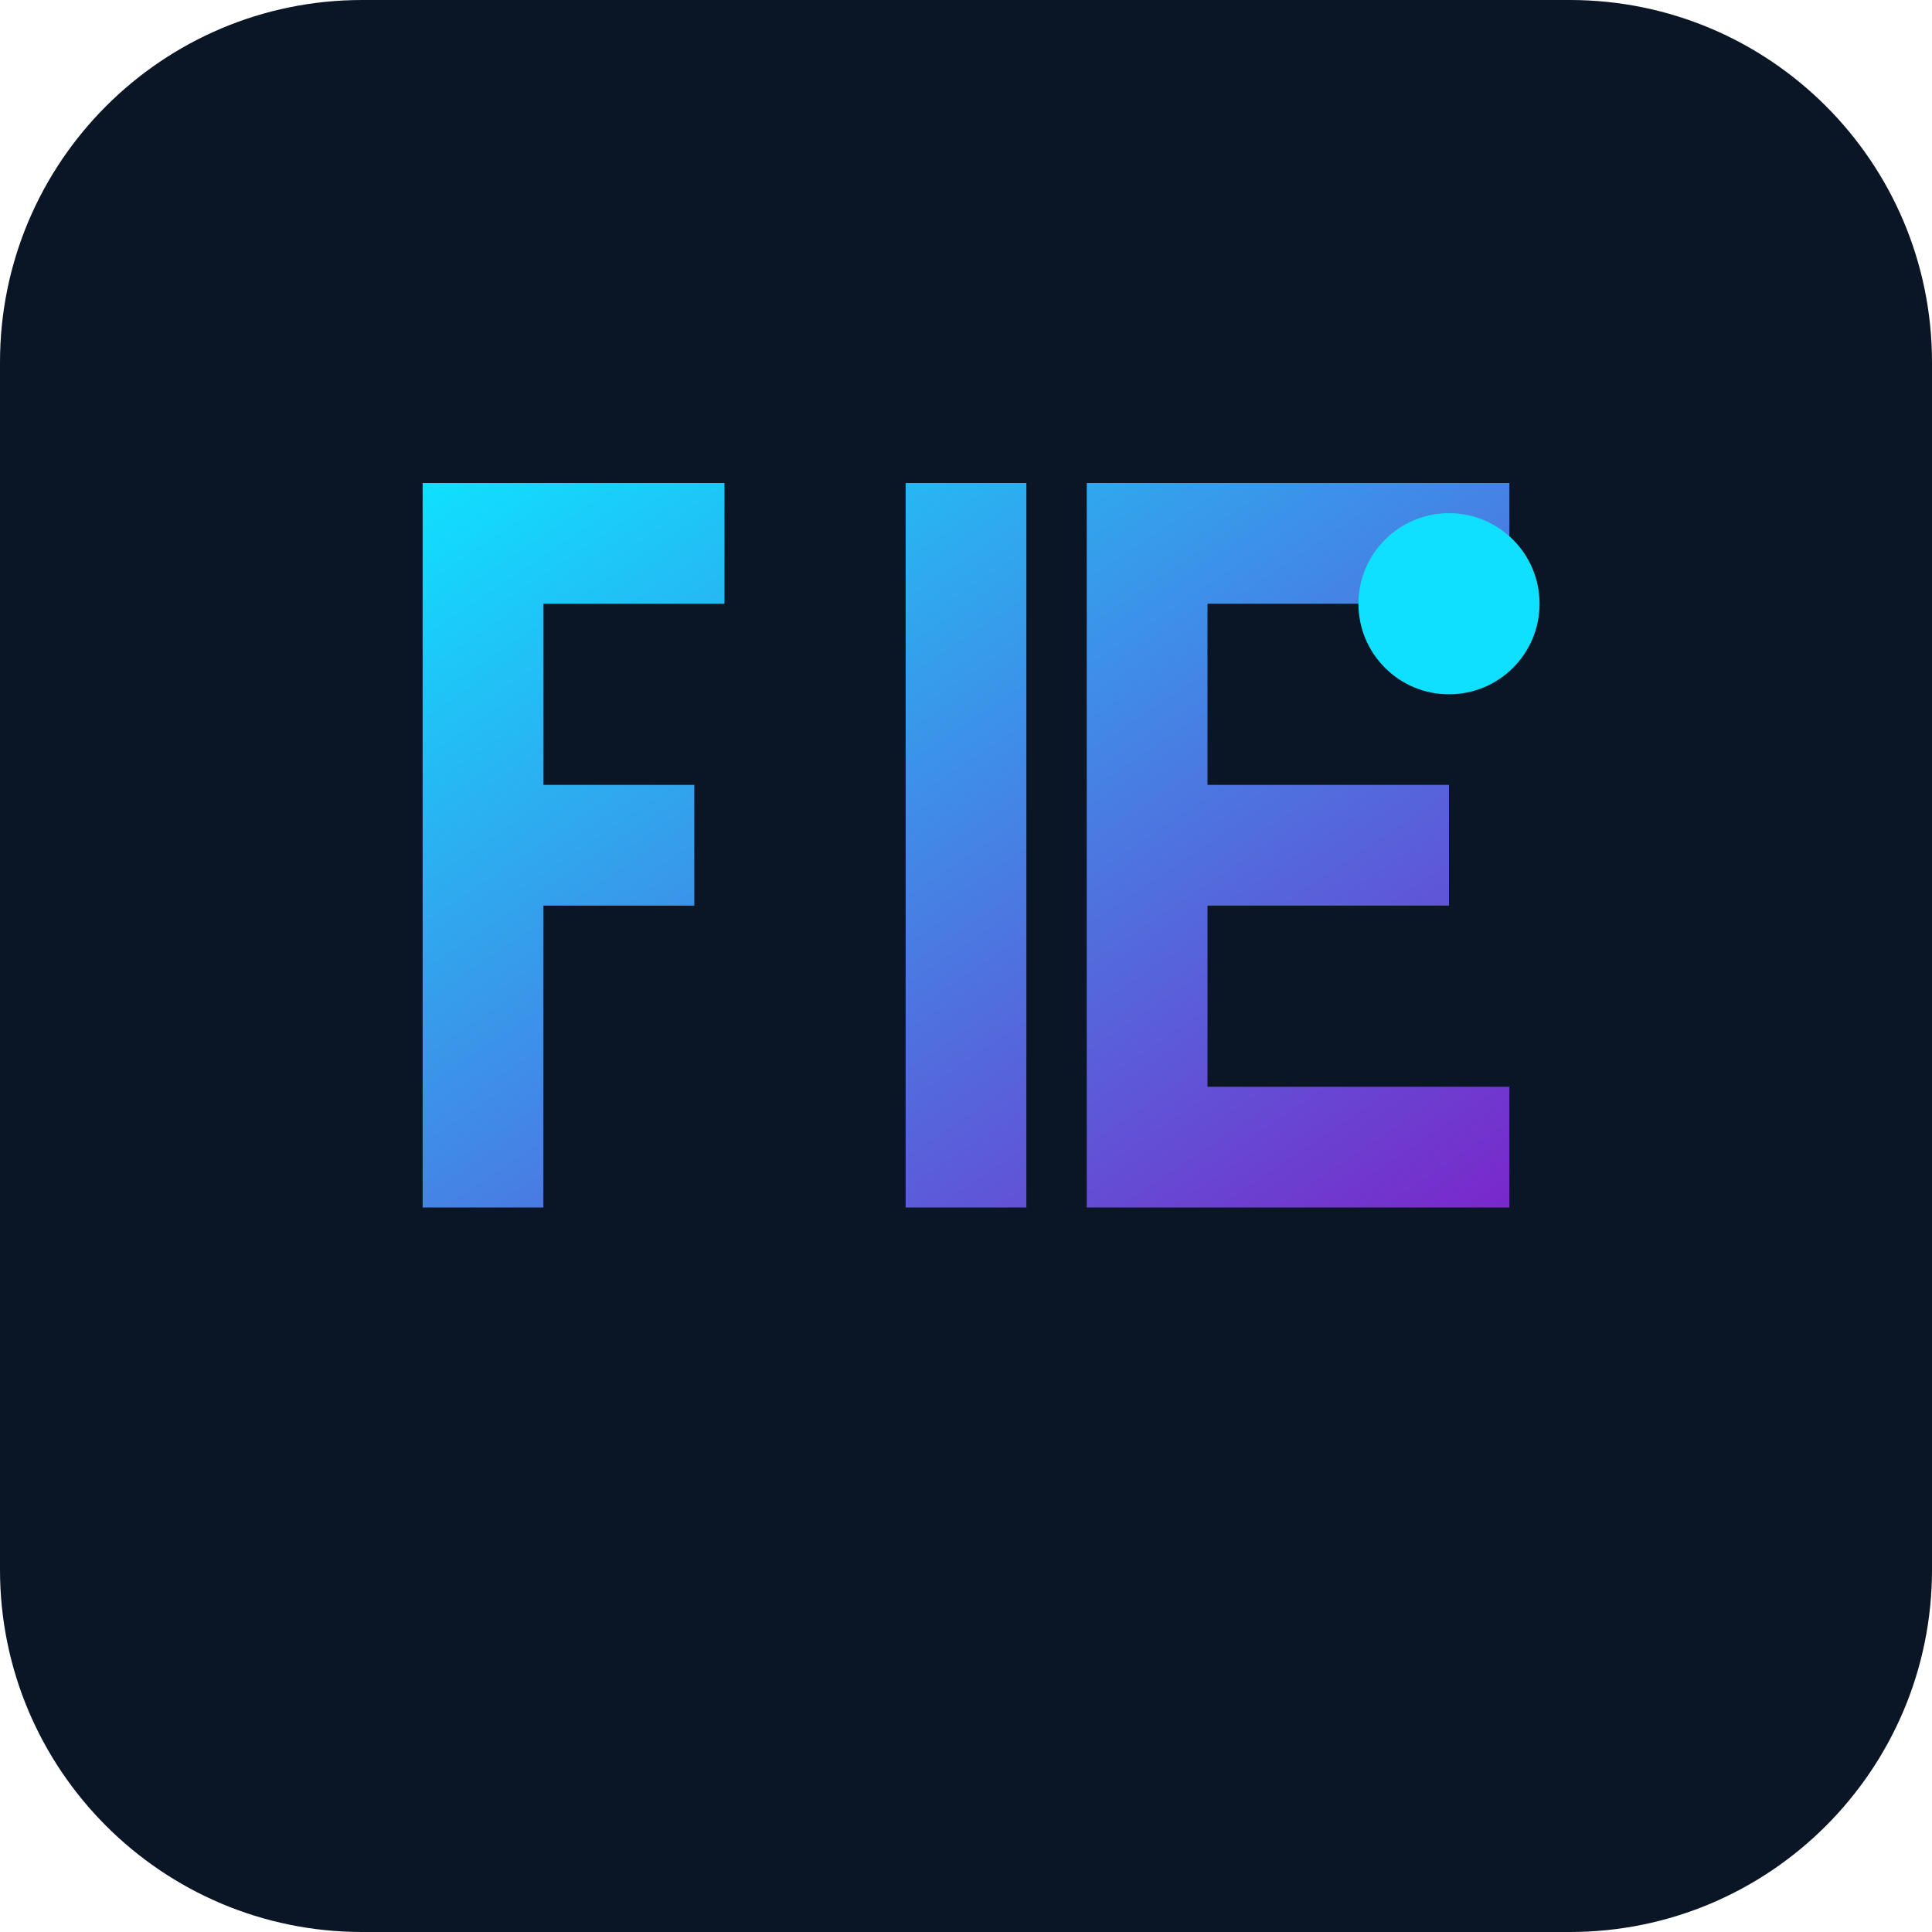
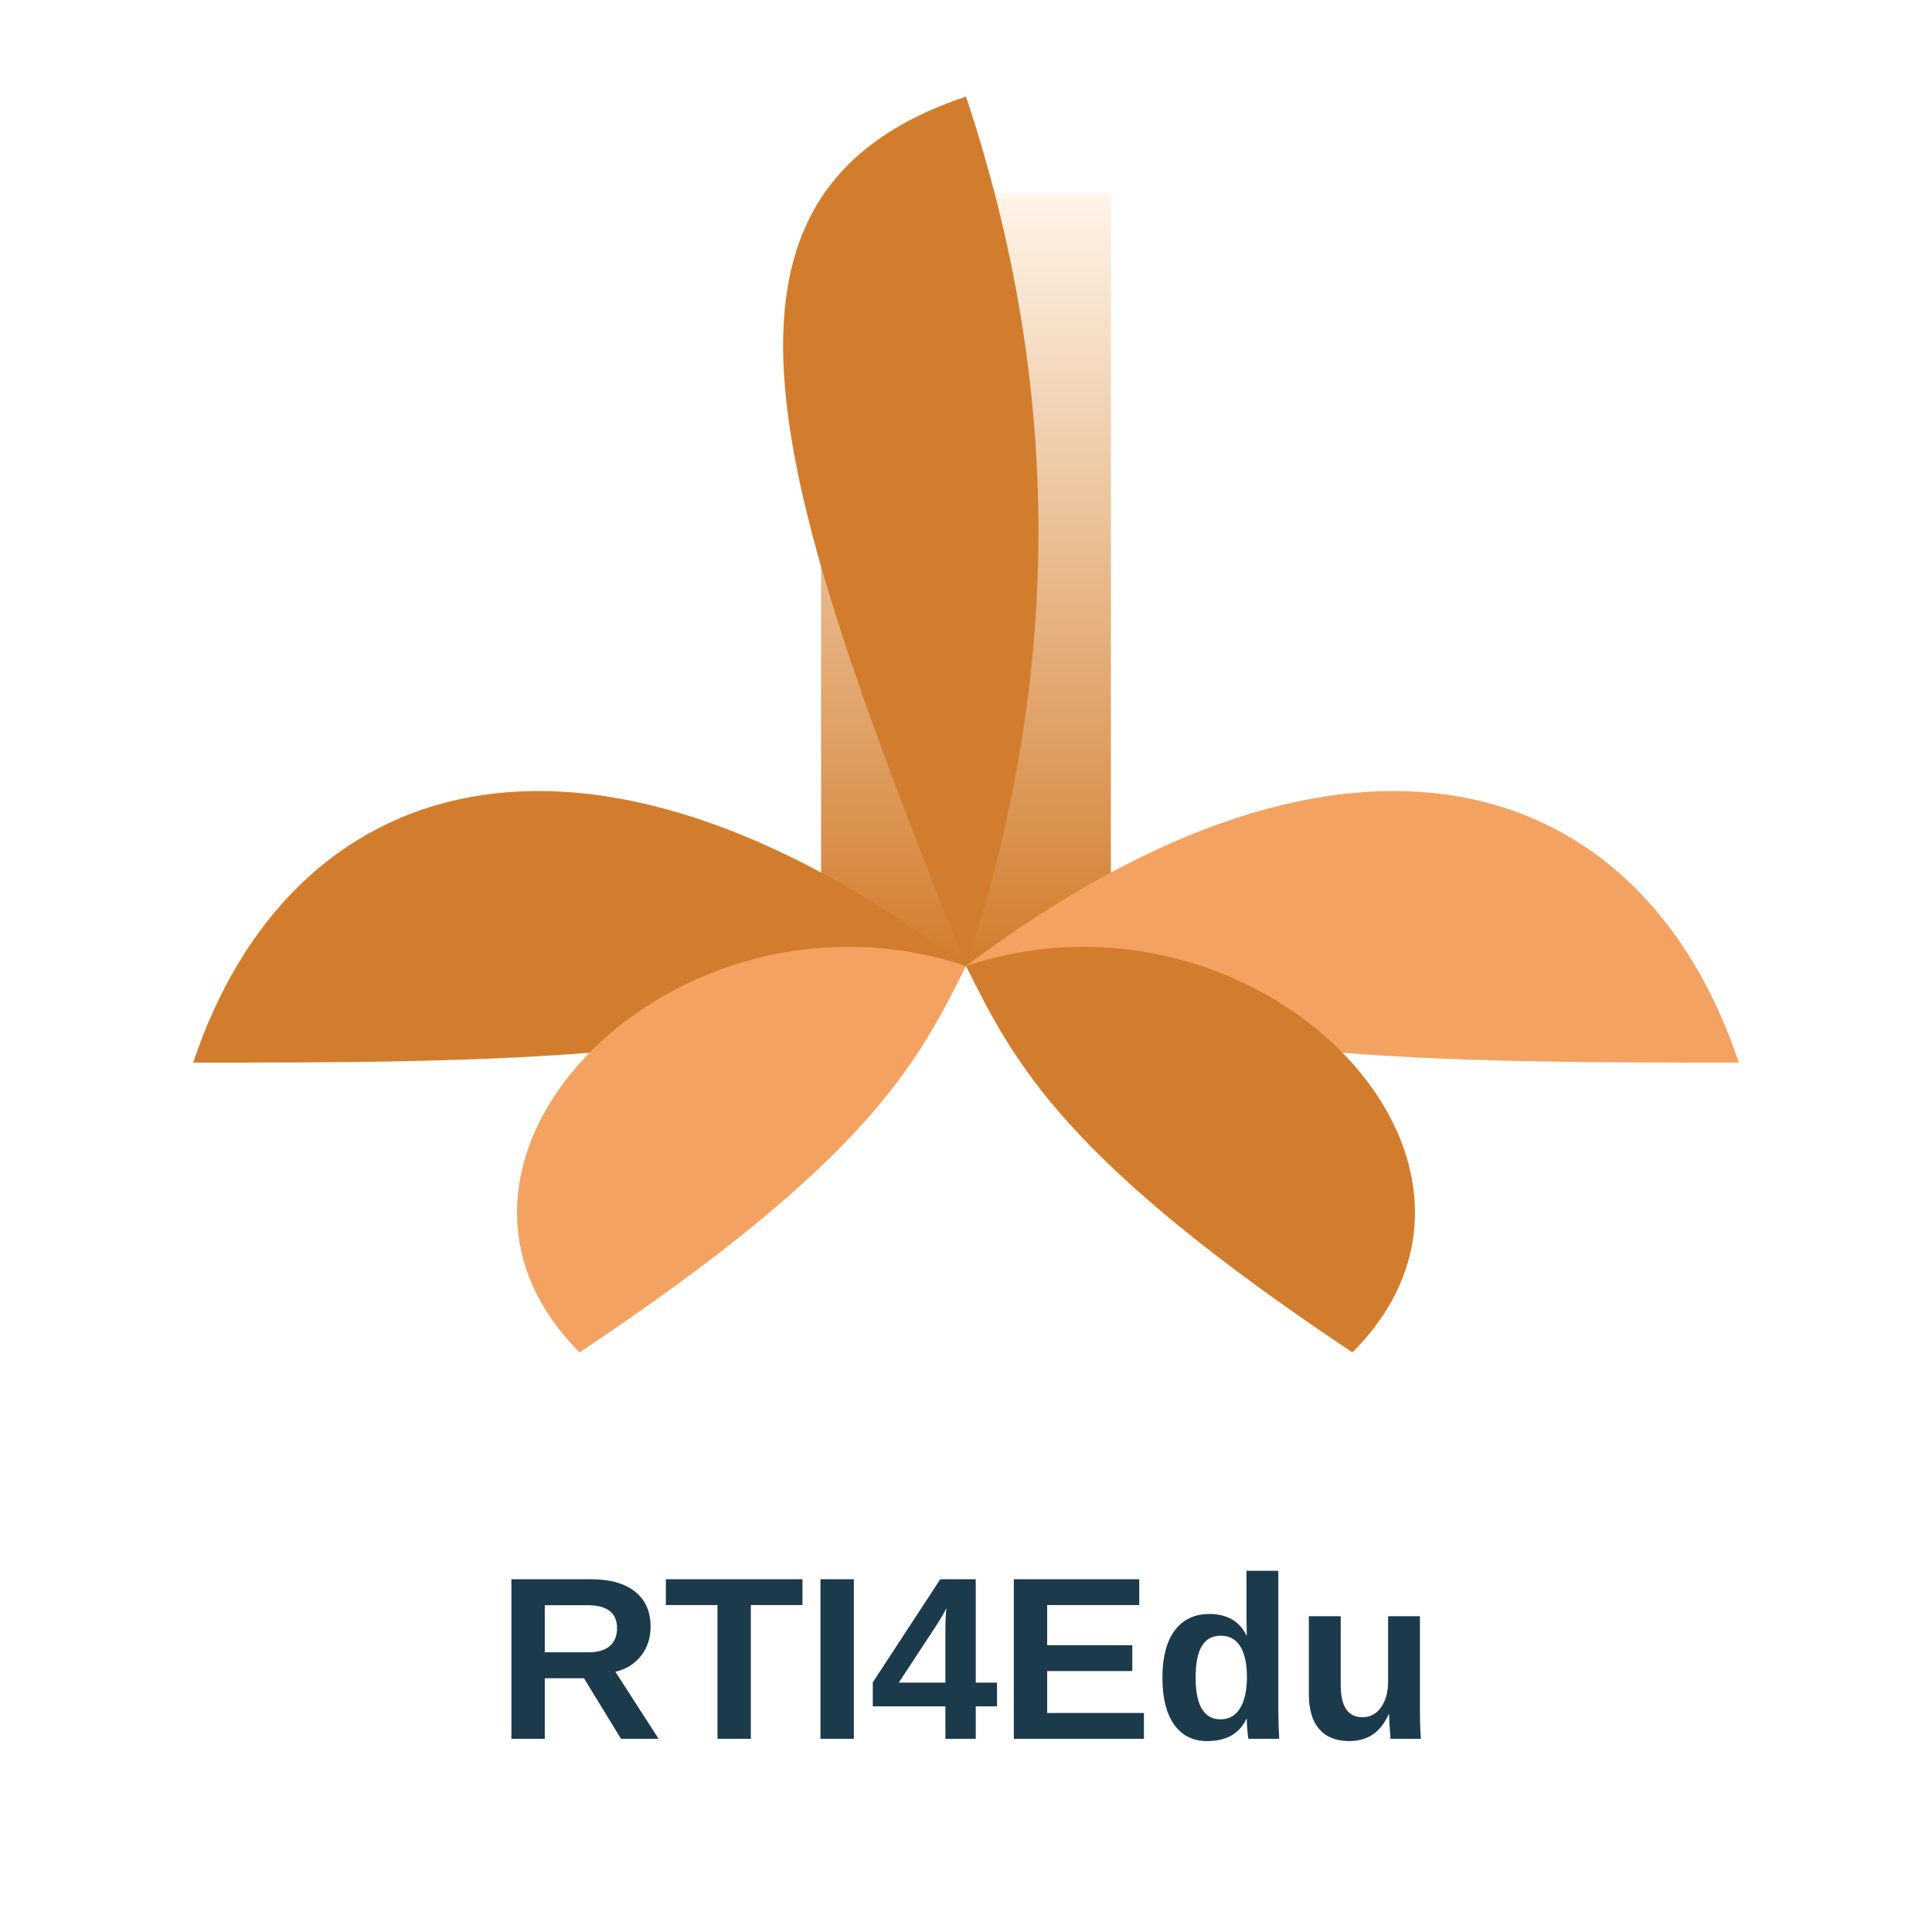
- <svg xmlns="http://www.w3.org/2000/svg" width="64" height="64" viewBox="0 0 64 64">
+ <svg xmlns="http://www.w3.org/2000/svg" width="200" height="200" viewBox="0 0 200 200">
  <defs>
-     <linearGradient id="gradient" x1="0%" y1="0%" x2="100%" y2="100%">
-       <stop offset="0%" stop-color="#0fe0ff" />
-       <stop offset="100%" stop-color="#7928ca" />
+     <linearGradient id="barGradient" x1="0" y1="0" x2="0" y2="1">
+       <stop offset="0%" stop-color="#FEF4E8" />
+       <stop offset="100%" stop-color="#D27D2D" />
    </linearGradient>
  </defs>
-   <rect width="64" height="64" rx="12" fill="#0a1525" />
-   <path d="M14 16h10v4h-6v6h5v4h-5v10h-4V16zm16 0h4v24h-4V16zm6 0h14v4H40v6h8v4h-8v6h10v4H36V16z" fill="url(#gradient)" />
-   <circle cx="48" cy="20" r="3" fill="#0fe0ff">
-     <animate attributeName="opacity" values="0.5;1;0.5" dur="2s" repeatCount="indefinite" />
-   </circle>
+   <rect x="85" y="20" width="30" height="80" fill="url(#barGradient)" />
+   <g transform="translate(100, 100)">
+     <path d="M0,0 C-40,-30 -70,-20 -80,10 C-50,10 -20,10 0,0" fill="#D27D2D" />
+     <path d="M0,0 C40,-30 70,-20 80,10 C50,10 20,10 0,0" fill="#F4A261" />
+     <path d="M0,0 C-20,-50 -30,-80 0,-90 C10,-60 10,-30 0,0" fill="#D27D2D" />
+     <path d="M0,0 C-30,-10 -60,20 -40,40 C-10,20 -5,10 0,0" fill="#F4A261" />
+     <path d="M0,0 C30,-10 60,20 40,40 C10,20 5,10 0,0" fill="#D27D2D" />
+   </g>
+   <text x="50%" y="180" text-anchor="middle" fill="#1B3A4B" font-family="Arial, sans-serif" font-size="24" font-weight="bold">RTI4Edu</text>
</svg>
